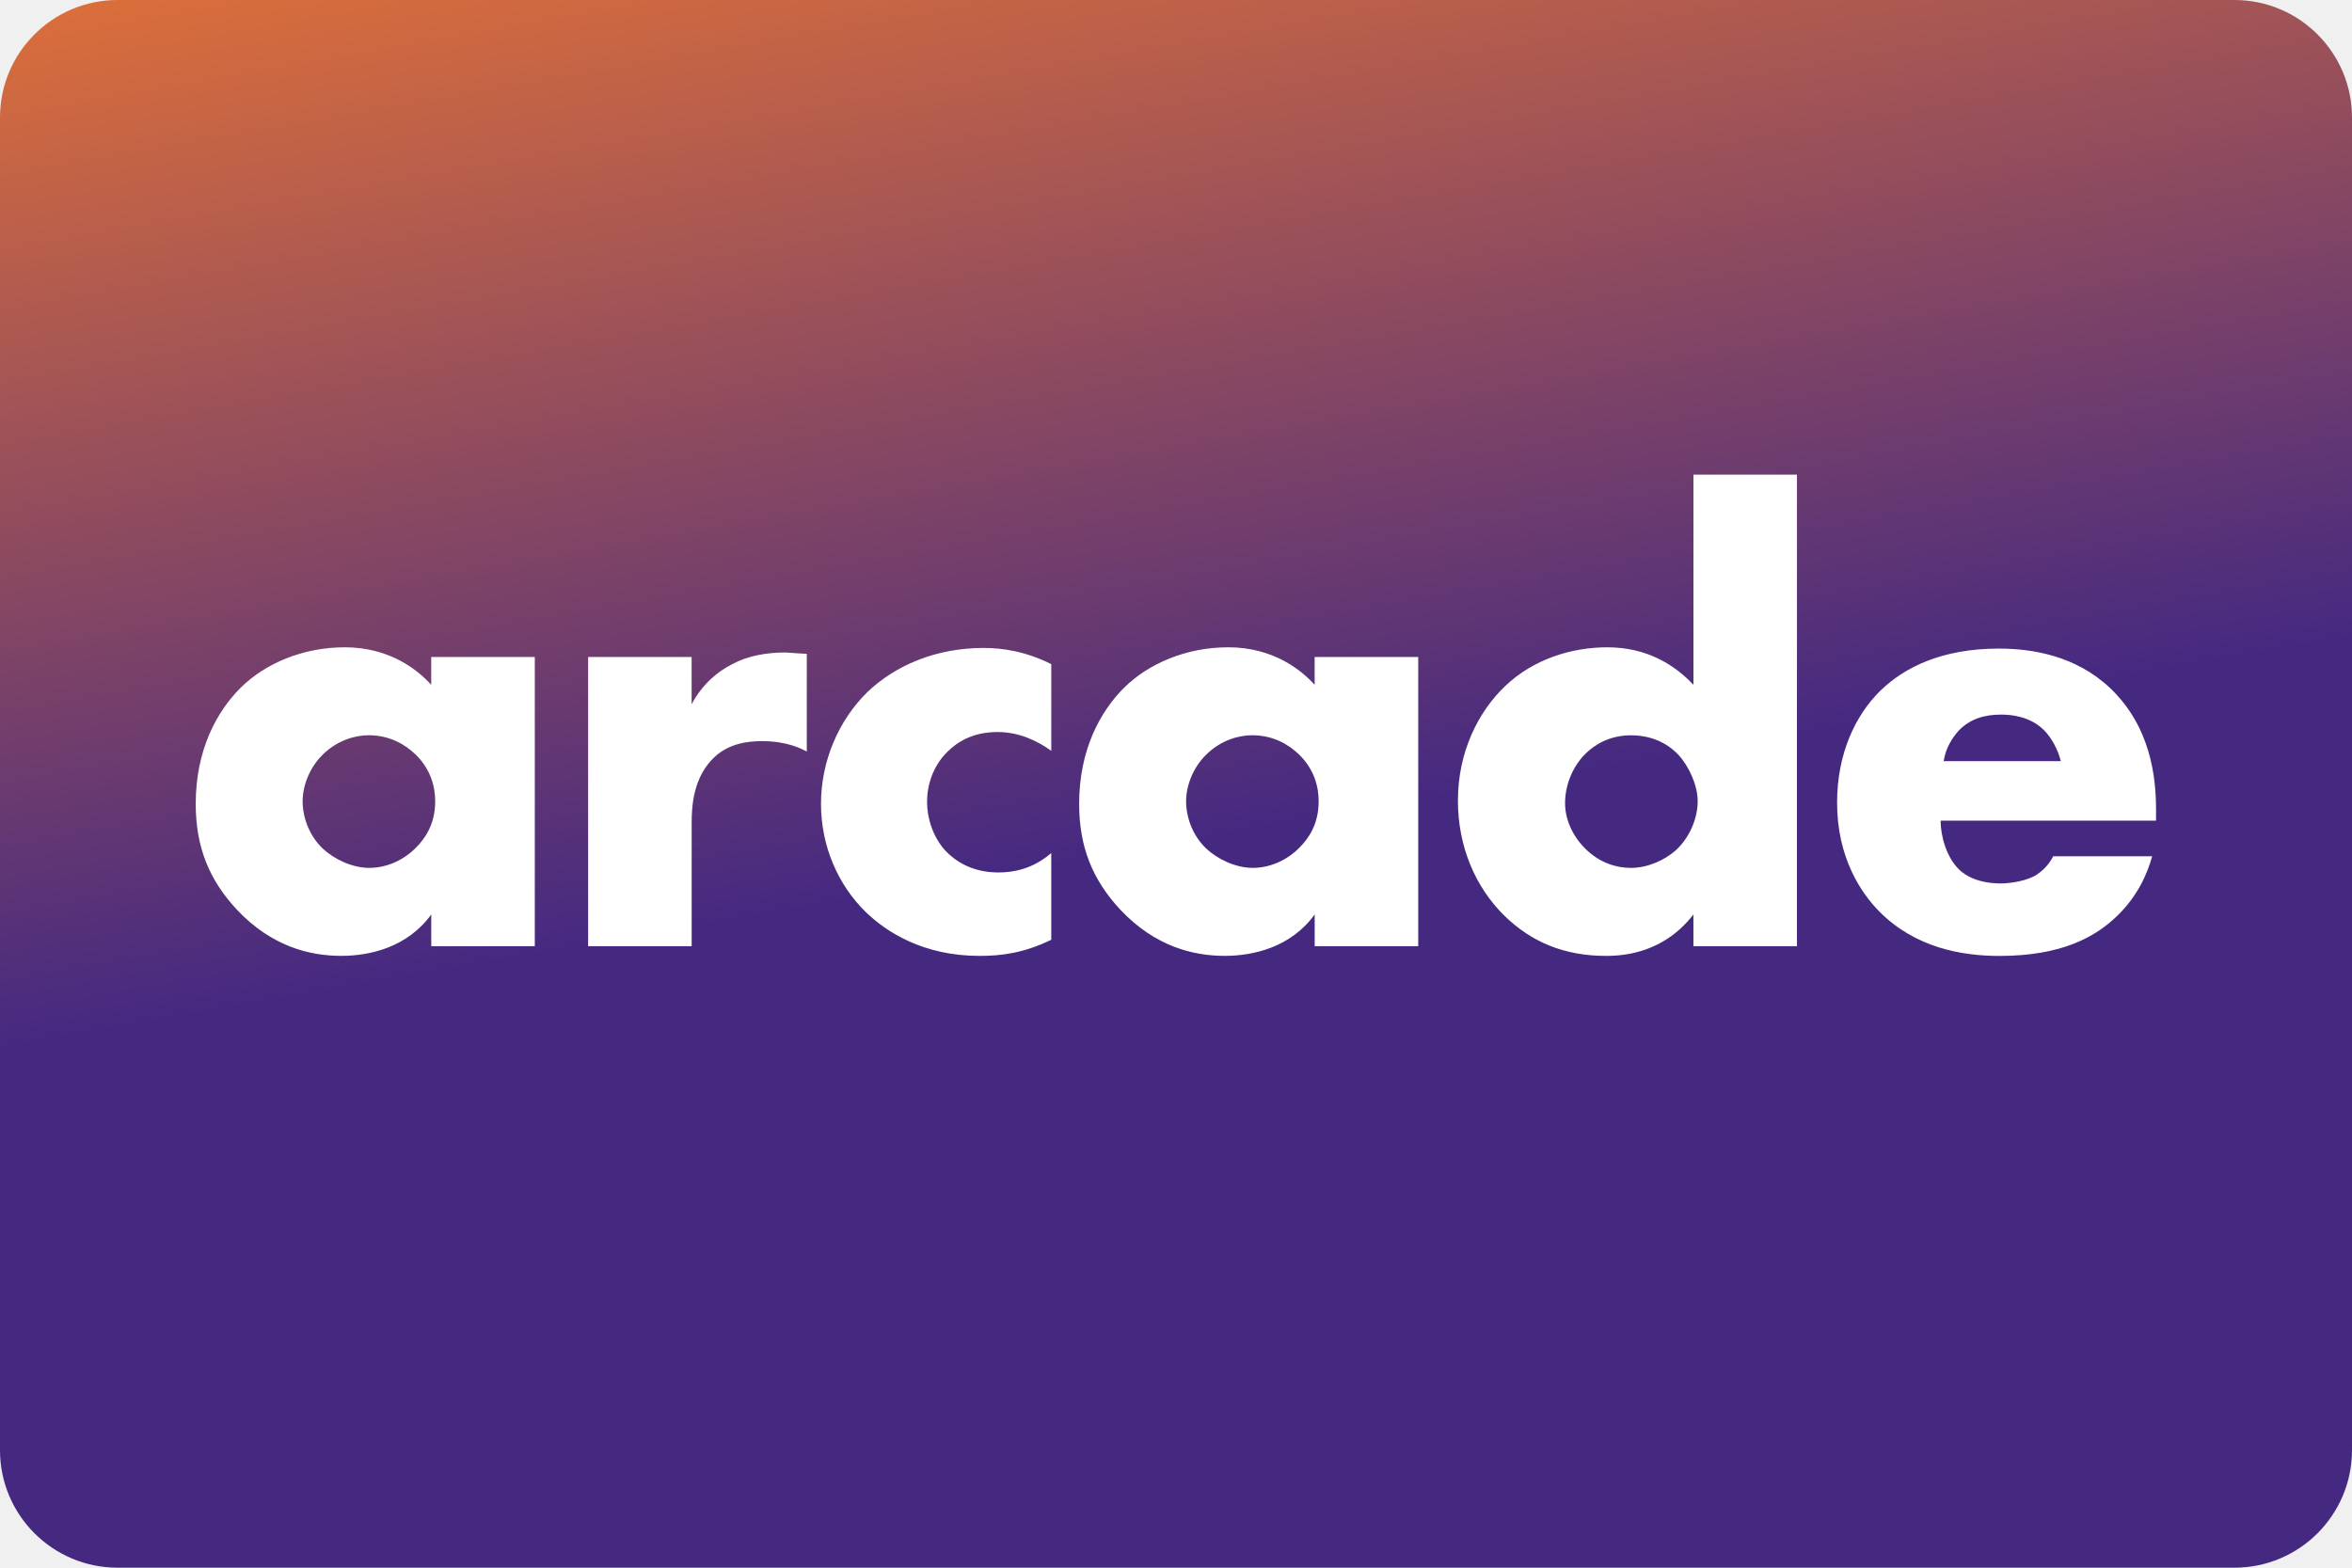
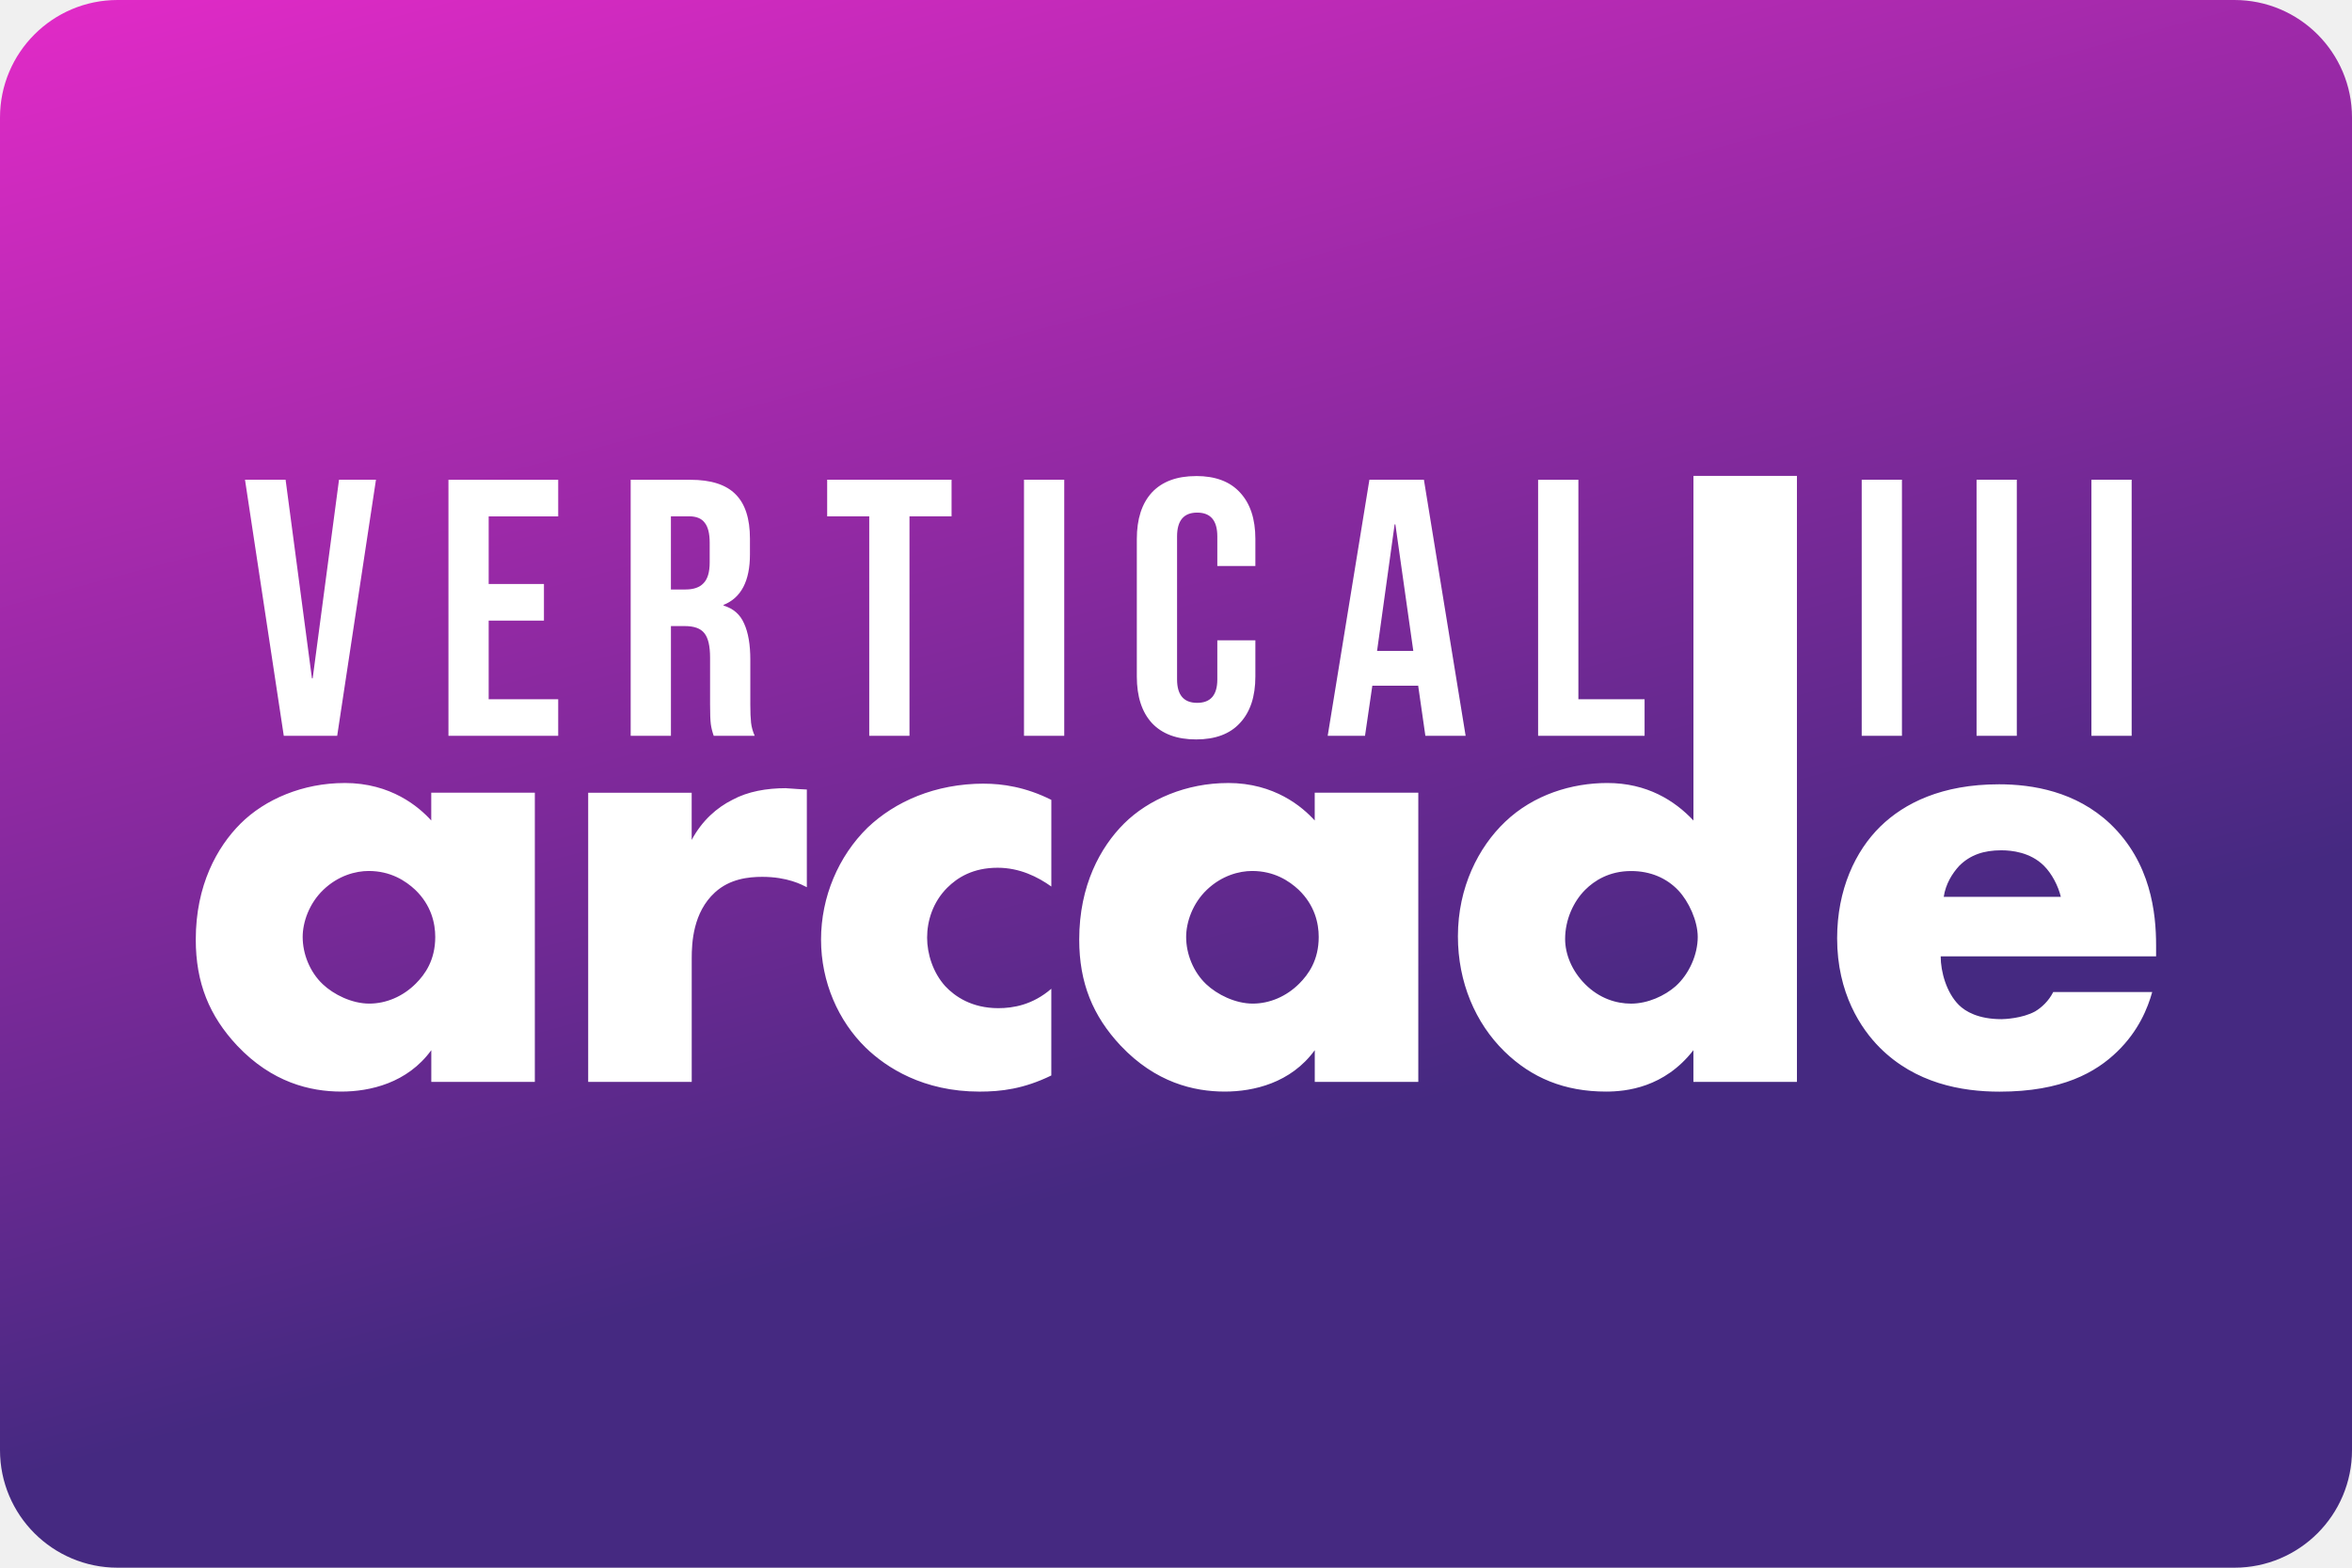
<svg xmlns="http://www.w3.org/2000/svg" version="1.1" viewBox="0 0 480 320" xml:space="preserve">
  <defs>
-     <linearGradient id="a" x1="64.8" x2="76.57" y1="-23.97" y2="43.29" gradientTransform="scale(3.78)" gradientUnits="userSpaceOnUse">
-       <stop stop-color="#ff7f2a" offset="0" />
+     <linearGradient id="a" x1="62.84" x2="86.47" y1="-31.29" y2="56.91" gradientTransform="scale(3.78)" gradientUnits="userSpaceOnUse">
+       <stop stop-color="#ff2ad4" offset="0" />
      <stop stop-color="#452981" offset="1" />
    </linearGradient>
  </defs>
  <rect width="480" height="320" ry="24" fill="url(#a)" />
-   <path d="m345.6 96.87v42.92c-3.833-4.095-9.513-7.66-17.57-7.66-7.261 0-15.05 2.377-20.86 7.92-5.407 5.147-9.636 13.34-9.636 23.37 0 9.377 3.562 17.69 9.501 23.51 5.553 5.418 12.28 8.189 20.73 8.189 4.094 0 11.89-0.793 17.83-8.451v6.471h21.13v-96.26h-21.13zm-275.3 35.26c-8.449 0-16.23 3.294-21.25 8.316-4.75 4.762-9.106 12.54-9.106 23.64 0 8.846 2.771 15.58 8.448 21.65 7.126 7.533 14.92 9.377 21.26 9.377 5.813 0 13.47-1.72 18.36-8.451v6.471h21.13v-59.03h-21.14v5.68c-2.511-2.772-8.19-7.66-17.69-7.66zm180.3 0c-8.449 0-16.23 3.294-21.26 8.316-4.75 4.762-9.106 12.54-9.106 23.64 0 8.846 2.773 15.58 8.45 21.65 7.126 7.533 14.92 9.377 21.26 9.377 5.813 0 13.47-1.72 18.36-8.451v6.471h21.13v-59.03h-21.14v5.68c-2.511-2.772-8.188-7.66-17.69-7.66zm-49.78 0.125c-10.03 0-18.22 3.7-23.77 8.982-5.938 5.814-9.501 14.14-9.501 22.85s3.561 16.63 9.104 22.05c4.229 4.095 11.75 8.982 23.25 8.982 4.354 0 8.981-0.531 14.66-3.303h-0.021v-17.69c-3.823 3.303-7.791 3.961-10.82 3.961-5.407 0-8.845-2.377-10.83-4.492-2.511-2.782-3.698-6.605-3.698-9.908 0-3.438 1.187-7.263 4.093-10.17 2.115-2.115 5.282-4.094 10.3-4.094 4.49 0 8.19 1.854 10.96 3.834v-17.69c-5.282-2.647-10.04-3.305-13.73-3.305zm207.1 0.137c-11.62 0-19.28 3.835-24.16 8.586-5.146 5.022-8.845 12.94-8.845 22.85 0 11.22 4.874 18.48 8.708 22.32 7.261 7.262 16.64 8.98 24.43 8.98 12.82 0 19.68-3.959 24.04-8.189 4.354-4.23 6.199-8.845 7.126-12.15h-20.2c-0.927 1.844-2.376 3.167-3.698 3.959-2.636 1.448-6.335 1.584-6.866 1.584-4.75 0-7.387-1.583-8.71-2.906-2.511-2.511-3.698-6.743-3.698-9.91h43.96v-2.24c0-6.606-1.062-16.91-9.376-24.83-7.001-6.606-15.85-8.055-22.71-8.055zm-247.5 0.791c-3.958 0-7.792 0.658-10.96 2.377-3.168 1.584-6.198 4.23-8.313 8.189v-9.639h-21.12v59.03h21.13v-25.22c0-3.167 0.261-9.378 4.751-13.47 3.032-2.772 6.866-3.168 9.638-3.168 5.146 0 8.052 1.584 9.104 2.115v-19.94c-2.782-0.125-3.698-0.262-4.229-0.262zm248 12.68c2.105 0 5.938 0.395 8.71 3.166 1.594 1.584 2.906 4.096 3.437 6.336h-23.9c0.396-2.636 1.718-4.752 3.166-6.336 2.251-2.24 5.022-3.166 8.585-3.166zm-333.2 4.219c4.479 0 7.521 1.99 9.501 3.834 3.302 3.167 4.095 6.867 4.095 9.639 0 4.751-2.115 7.658-3.958 9.502-2.636 2.647-6.065 4.096-9.503 4.096-3.562 0-7.261-1.844-9.501-3.959-2.647-2.511-4.093-6.2-4.093-9.639 0-3.032 1.322-6.867 4.228-9.639 3.032-2.907 6.606-3.834 9.231-3.834zm180.3 0c4.479 0 7.521 1.99 9.501 3.834 3.302 3.167 4.095 6.867 4.095 9.639 0 4.751-2.115 7.658-3.958 9.502-2.636 2.647-6.065 4.096-9.503 4.096-3.562 0-7.261-1.844-9.501-3.959-2.647-2.511-4.093-6.2-4.093-9.639 0-3.032 1.322-6.867 4.228-9.639 3.042-2.907 6.606-3.834 9.231-3.834zm77.35 0.012c3.958 0 7.262 1.448 9.638 3.959 2.115 2.24 3.958 6.199 3.958 9.502 0 3.563-1.719 7.522-4.489 10.03-2.251 1.98-5.678 3.564-9.106 3.574-3.042 0-6.469-1.052-9.376-3.959-2.772-2.772-4.093-6.21-4.093-9.242 0-3.959 1.718-7.658 4.093-10.03 1.855-1.855 4.885-3.834 9.376-3.834z" fill="#fff" stroke-width="1" />
+   <path d="m345.6 97.17-0.006 0.008h0.006v-0.008zm0 0.008v70.31c-3.833-4.095-9.513-7.66-17.57-7.66-7.261 0-15.05 2.377-20.86 7.92-5.407 5.147-9.637 13.34-9.637 23.37 0 9.377 3.561 17.69 9.5 23.51 5.553 5.418 12.28 8.189 20.73 8.189 4.094 0 11.89-0.793 17.83-8.451v6.471h21.13v-123.7h-21.12zm-101.5 0c-3.932 0-6.943 1.121-9.033 3.361-2.041 2.24-3.062 5.401-3.062 9.482v28.07c0 4.082 1.022 7.242 3.062 9.482 2.091 2.24 5.101 3.361 9.033 3.361 3.932 0 6.92-1.121 8.961-3.361 2.091-2.24 3.137-5.401 3.137-9.482v-7.393h-7.766v7.99c0 3.186-1.37 4.779-4.107 4.779s-4.107-1.594-4.107-4.779v-29.2c0-3.236 1.37-4.854 4.107-4.854s4.107 1.618 4.107 4.854v6.049h7.766v-5.525c0-4.082-1.046-7.242-3.137-9.482-2.041-2.24-5.028-3.361-8.961-3.361zm-194.1 0.748 7.914 52.27h10.9l7.914-52.27h-7.541l-5.377 40.54h-0.148l-5.377-40.54h-8.287zm41.52 0v52.27h22.4v-7.467h-14.19v-16.05h11.28v-7.467h-11.28v-13.81h14.19v-7.467h-22.4zm37.19 0v52.27h8.215v-22.4h2.836c1.892 0 3.212 0.474 3.959 1.42 0.796 0.946 1.193 2.613 1.193 5.002v9.559c0 1.941 0.051 3.285 0.15 4.031 0.1 0.747 0.297 1.542 0.596 2.389h8.363c-0.398-0.896-0.646-1.792-0.746-2.688-0.1-0.946-0.15-2.165-0.15-3.658v-9.184c0-3.086-0.421-5.551-1.268-7.393-0.796-1.842-2.191-3.061-4.182-3.658v-0.15c3.584-1.444 5.375-4.877 5.375-10.3v-3.211c0-4.082-0.971-7.094-2.912-9.035-1.941-1.991-5.027-2.986-9.258-2.986h-12.17zm40.1 0v7.467h8.586v44.8h8.213v-44.8h8.588v-7.467h-25.39zm40.17 0v52.27h8.213v-52.27h-8.213zm70.49 0-8.512 52.27h7.615l1.494-10.23h9.334v-0.15l1.492 10.38h8.215l-8.514-52.27h-11.12zm34.43 0v52.27h21.73v-7.467h-13.51v-44.8h-8.213zm66.04 0v52.27h8.213v-52.27h-8.213zm23.44 0v52.27h8.213v-52.27h-8.213zm23.44 0v52.27h8.213v-52.27h-8.213zm-289.9 7.467h3.732c1.444 0 2.49 0.423 3.137 1.27 0.697 0.846 1.045 2.214 1.045 4.105v4.033c0 1.991-0.423 3.41-1.27 4.256-0.796 0.846-2.016 1.27-3.658 1.27h-2.986v-14.93zm147.7 1.643h0.148l3.66 25.83h-7.393l3.584-25.83zm-214.3 52.79-0.012 0.006c-8.449 0-16.23 3.294-21.25 8.316-4.75 4.762-9.105 12.54-9.105 23.64 0 8.846 2.77 15.58 8.447 21.65 7.126 7.533 14.92 9.377 21.26 9.377 5.813 0 13.47-1.72 18.36-8.451v6.471h21.13v-59.03h-21.14v5.68c-2.511-2.772-8.191-7.66-17.69-7.66zm180.3 0-0.004 0.006c-8.449 0-16.23 3.294-21.26 8.316-4.75 4.762-9.107 12.54-9.107 23.64 0 8.846 2.774 15.58 8.451 21.65 7.126 7.533 14.92 9.377 21.26 9.377 5.813 0 13.47-1.72 18.36-8.451v6.471h21.13v-59.03h-21.14v5.68c-2.511-2.772-8.187-7.66-17.69-7.66zm-49.79 0.131c-10.03 0-18.22 3.7-23.77 8.982-5.938 5.814-9.5 14.14-9.5 22.85s3.561 16.63 9.104 22.05c4.229 4.095 11.75 8.982 23.25 8.982 4.354 0 8.981-0.531 14.66-3.303h-0.021v-17.69c-3.823 3.303-7.791 3.961-10.82 3.961-5.407 0-8.845-2.377-10.83-4.492-2.511-2.782-3.697-6.603-3.697-9.906 0-3.438 1.186-7.265 4.092-10.17 2.115-2.115 5.283-4.094 10.3-4.094 4.49 0 8.189 1.854 10.96 3.834v-17.69c-5.282-2.647-10.04-3.305-13.73-3.305l0.002-0.008zm207.1 0.137c-11.62 0-19.28 3.835-24.16 8.586-5.146 5.022-8.846 12.94-8.846 22.85 0 11.22 4.875 18.48 8.709 22.32 7.261 7.262 16.64 8.98 24.43 8.98 12.82 0 19.68-3.959 24.04-8.189 4.354-4.23 6.2-8.843 7.127-12.15h-20.2c-0.927 1.844-2.375 3.167-3.697 3.959-2.636 1.448-6.334 1.584-6.865 1.584-4.75 0-7.388-1.583-8.711-2.906-2.511-2.511-3.697-6.743-3.697-9.91h43.96v-2.24c0-6.606-1.061-16.91-9.375-24.83-7.001-6.606-15.85-8.055-22.71-8.055zm-247.5 0.791c-3.958 0-7.793 0.658-10.96 2.377-3.168 1.584-6.198 4.23-8.312 8.189v-9.639h-21.12v59.03h21.13v-25.22c0-3.167 0.26-9.379 4.75-13.47 3.032-2.772 6.867-3.168 9.639-3.168 5.146 0 8.052 1.584 9.104 2.115v-19.94c-2.782-0.125-3.698-0.262-4.229-0.262v-0.014zm248 12.68h0.002c2.105 0 5.937 0.395 8.709 3.166 1.594 1.584 2.906 4.096 3.438 6.336h-23.9c0.396-2.636 1.718-4.752 3.166-6.336 2.251-2.24 5.023-3.166 8.586-3.166zm-333.2 4.221c4.479 0 7.522 1.99 9.502 3.834 3.302 3.167 4.094 6.867 4.094 9.639 0 4.751-2.114 7.658-3.957 9.502-2.636 2.647-6.066 4.096-9.504 4.096-3.562 0-7.26-1.844-9.5-3.959-2.647-2.511-4.094-6.2-4.094-9.639 0-3.032 1.323-6.867 4.229-9.639 3.032-2.907 6.605-3.834 9.23-3.834zm180.3 0c4.479 0 7.52 1.99 9.5 3.834 3.302 3.167 4.096 6.867 4.096 9.639 0 4.751-2.116 7.658-3.959 9.502-2.636 2.647-6.064 4.096-9.502 4.096-3.562 0-7.262-1.844-9.502-3.959-2.647-2.511-4.092-6.2-4.092-9.639 0-3.032 1.323-6.867 4.229-9.639 3.042-2.907 6.605-3.834 9.23-3.834zm77.35 0.012c3.958 0 7.263 1.448 9.639 3.959 2.115 2.24 3.957 6.199 3.957 9.502 0 3.563-1.718 7.521-4.488 10.03-2.251 1.98-5.679 3.564-9.107 3.574-3.042 0-6.468-1.052-9.375-3.959-2.772-2.772-4.094-6.21-4.094-9.242 0-3.959 1.719-7.657 4.094-10.03 1.855-1.855 4.884-3.834 9.375-3.834z" fill="#fff" />
</svg>
